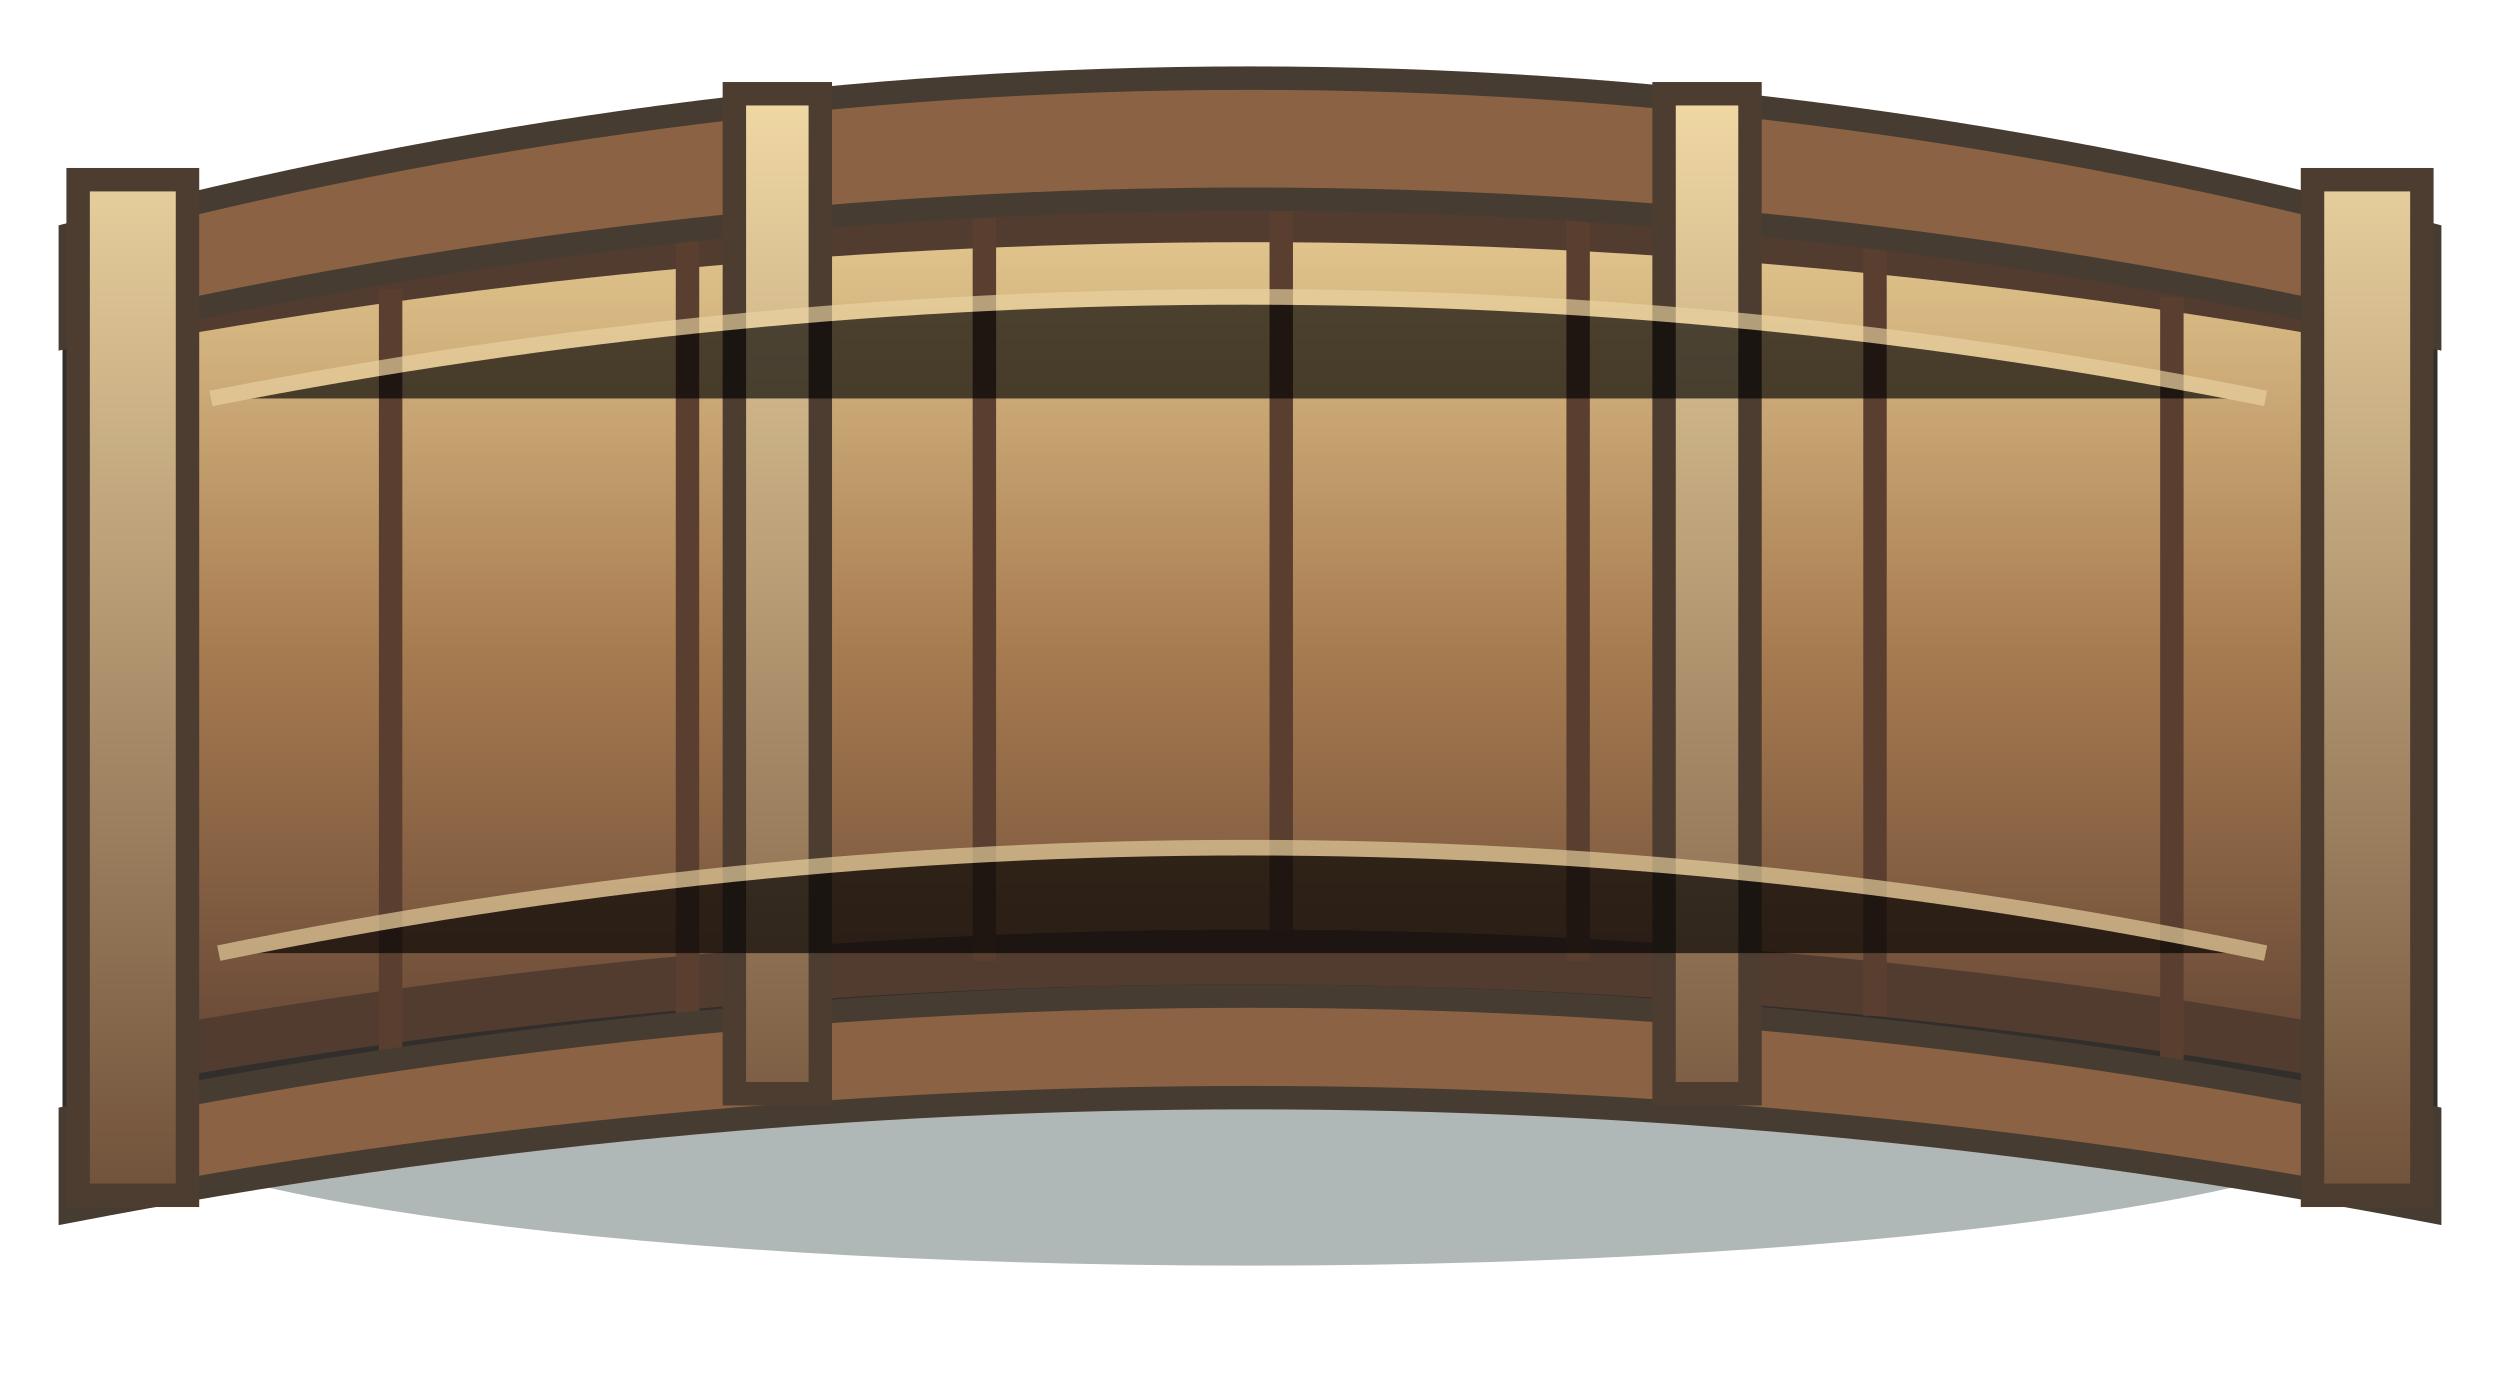
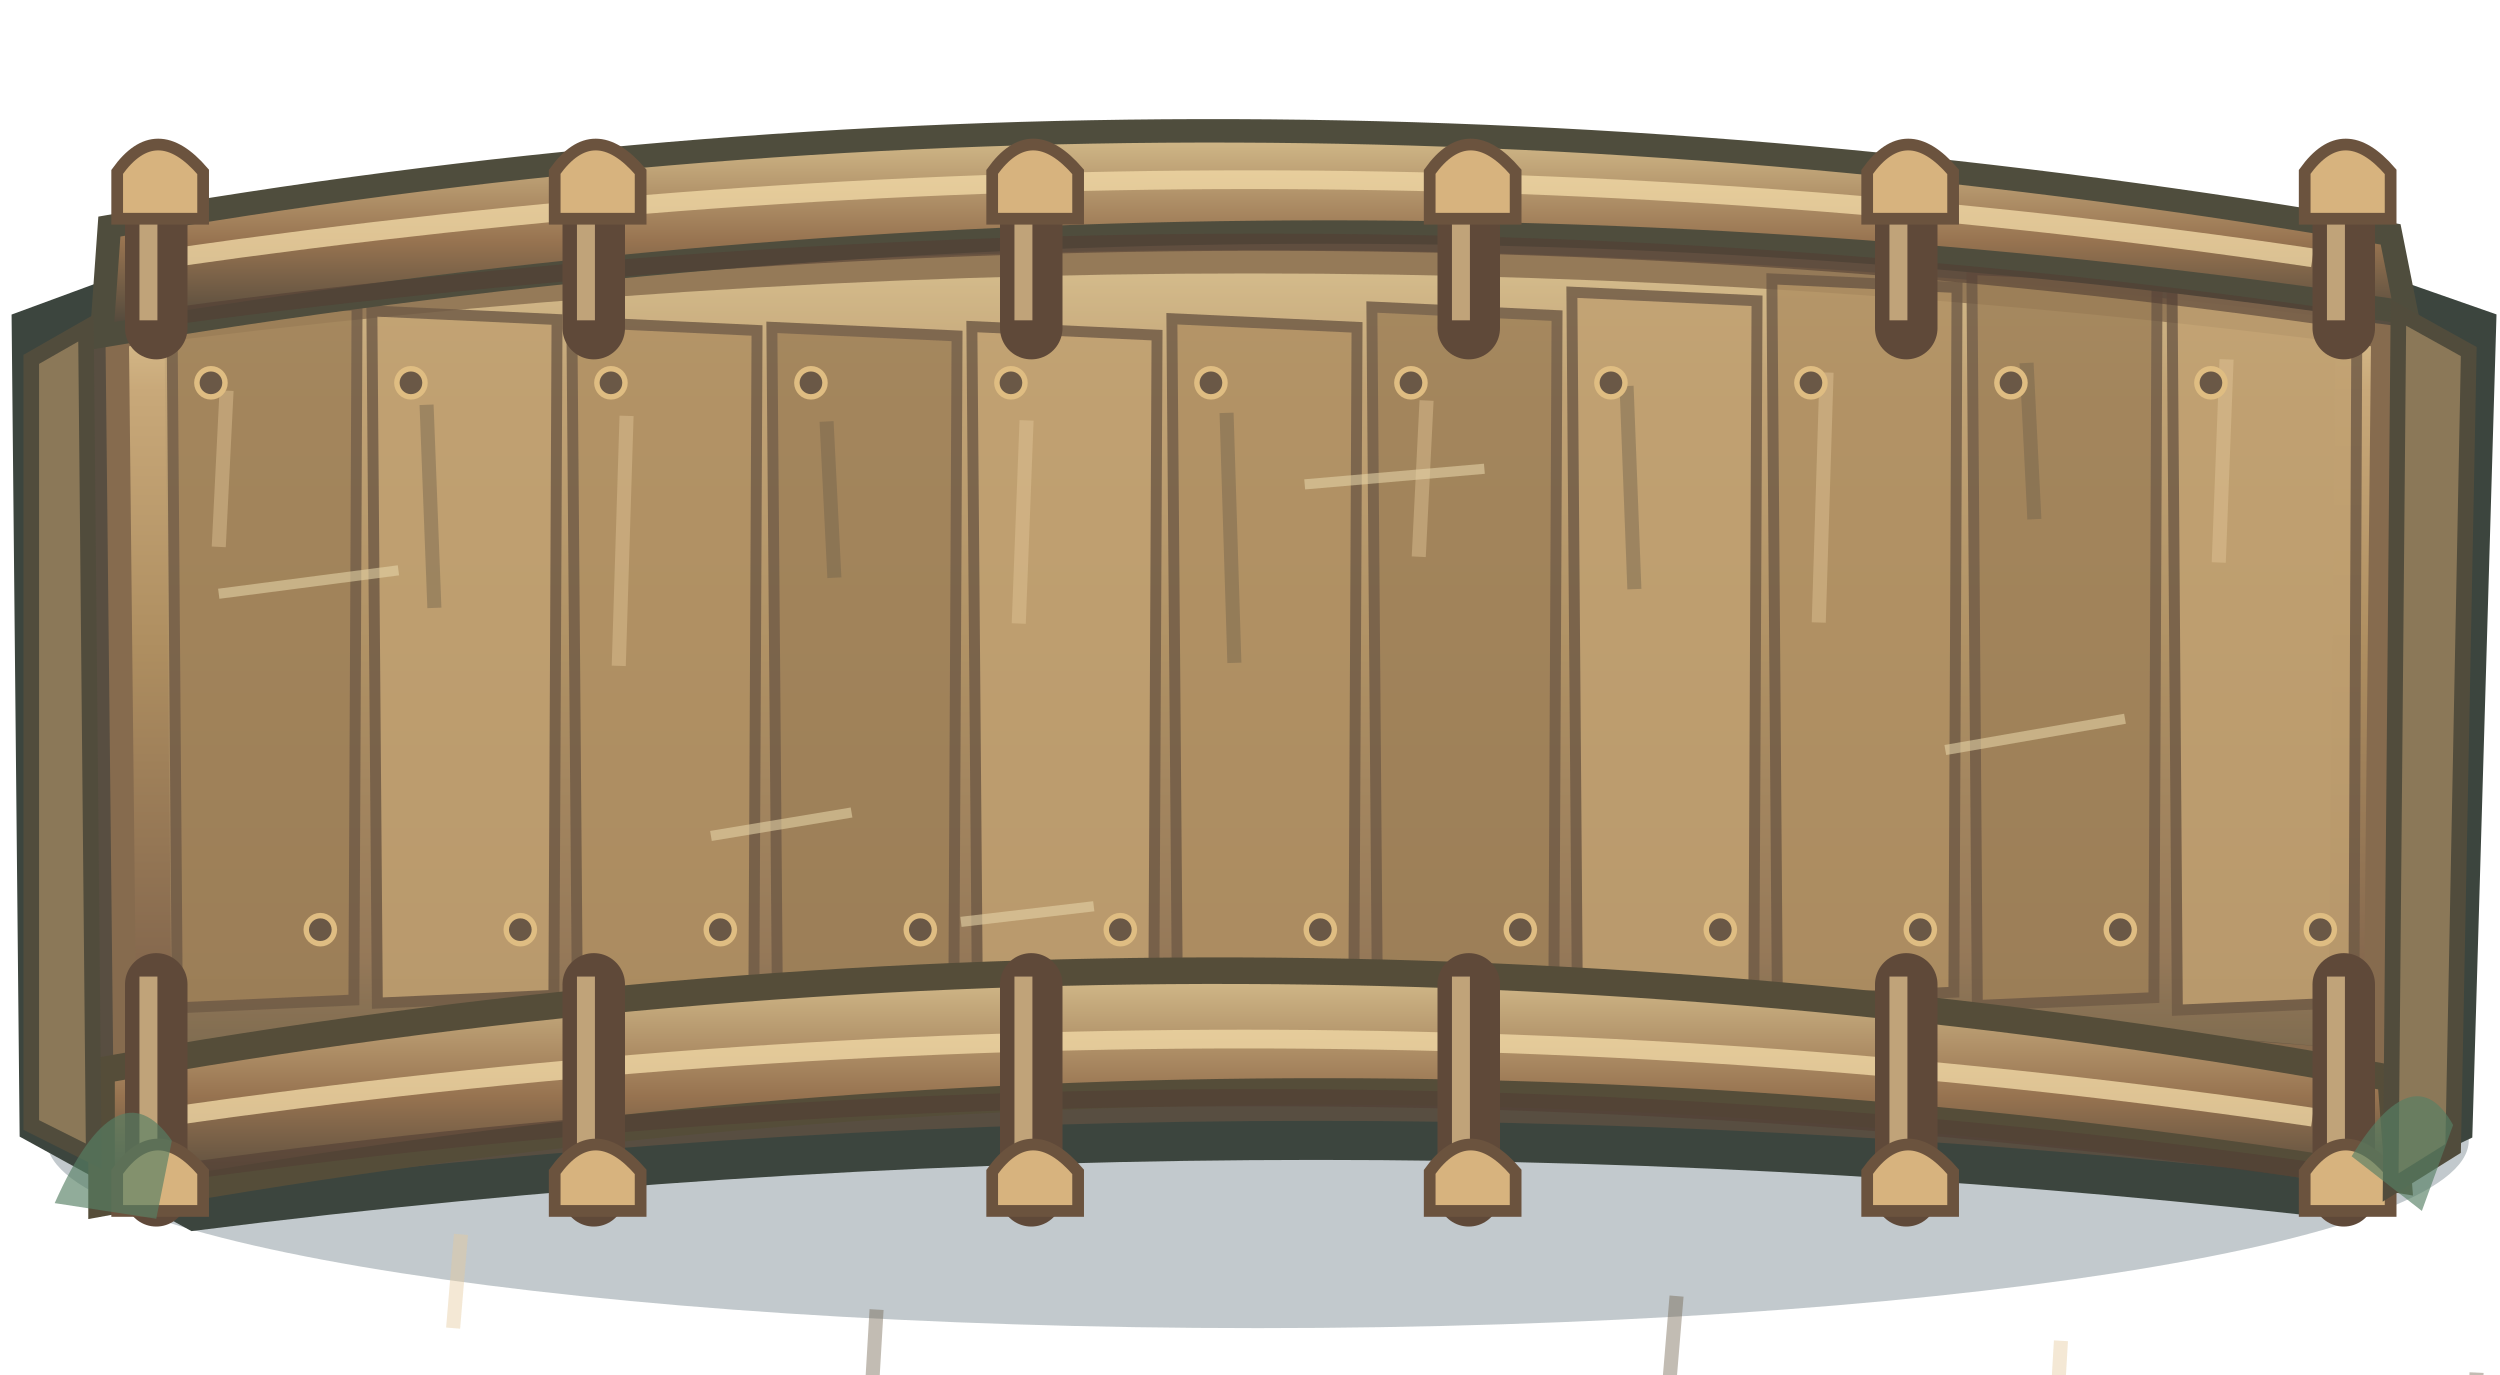
<svg xmlns="http://www.w3.org/2000/svg" width="320" height="176" viewBox="0 0 320 176">
  <defs>
-     <linearGradient id="plank" x2="0" y2="1">
-       <stop stop-color="#e0c48c" />
-       <stop offset=".52" stop-color="#a77b50" />
-       <stop offset="1" stop-color="#6b4b38" />
+     <linearGradient id="wood" x1="0" y1="0" x2="0" y2="1">
+       <stop stop-color="#e6cf9c" />
+       <stop offset=".16" stop-color="#c8a879" />
+       <stop offset=".48" stop-color="#ae8e60" />
+       <stop offset=".86" stop-color="#86694e" />
+       <stop offset="1" stop-color="#5e523f" />
    </linearGradient>
-     <linearGradient id="rail" x2="0" y2="1">
-       <stop stop-color="#f1d9a5" />
-       <stop offset="1" stop-color="#70513a" />
+     <linearGradient id="edge" x1="0" y1="0" x2="0" y2="1">
+       <stop stop-color="#d5bd8c" />
+       <stop offset=".54" stop-color="#977350" />
+       <stop offset="1" stop-color="#4a443a" />
    </linearGradient>
  </defs>
-   <ellipse cx="160" cy="140" rx="150" ry="22" fill="#1d3130" opacity=".35" />
-   <path d="M11 39Q159 5 309 39L309 143Q159 115 11 143Z" fill="#523c30" stroke="#312e2b" stroke-width="6" />
-   <path d="M17 44Q160 18 303 44L303 132Q160 106 17 132Z" fill="url(#plank)" />
-   <g stroke="#5a3f31" stroke-width="3">
-     <path d="M50 37V137M88 30V130M126 26V123M164 25V119M202 26V123M240 31V130M278 38V136" />
+   <ellipse cx="161" cy="146" rx="155" ry="24" fill="#142f3c" opacity=".26" />
+   <path d="M4 42L23 35Q160 15 297 35L317 42L314 144L295 153Q160 138 25 155L5 144Z" fill="#584e41" stroke="#3c453e" stroke-width="5" />
+   <path d="M15 43Q160 24 305 43L304 136Q159 124 16 137Z" fill="url(#wood)" stroke="#866b4e" stroke-width="3" />
+   <path d="M21 38Q160 19 299 38L298 134Q160 122 22 134Z" fill="#b3996e" opacity=".33" />
+   <g>
+     <path d="M22.0 38.0L45.7 39.1L45.3 128.0L22.7 129.0Z" fill="#9e8058" opacity=".84" stroke="#715b46" stroke-width="1.4" />
+     <path d="M47.6 39.8L71.3 40.9L70.9 127.4L48.3 128.4Z" fill="#c0a071" opacity=".84" stroke="#715b46" stroke-width="1.4" />
+     <path d="M73.2 41.2L96.9 42.3L96.5 126.8L73.9 127.8Z" fill="#af9062" opacity=".84" stroke="#715b46" stroke-width="1.4" />
+     <path d="M98.8 41.9L122.5 43.0L122.1 126.3L99.5 127.3Z" fill="#9e8058" opacity=".84" stroke="#715b46" stroke-width="1.4" />
+     <path d="M124.4 41.8L148.1 42.9L147.7 126.1L125.1 127.1Z" fill="#c0a071" opacity=".84" stroke="#715b46" stroke-width="1.4" />
+     <path d="M150.0 40.8L173.7 41.9L173.3 126.0L150.7 127.0Z" fill="#af9062" opacity=".84" stroke="#715b46" stroke-width="1.4" />
+     <path d="M175.6 39.3L199.3 40.4L198.9 126.2L176.3 127.2Z" fill="#9e8058" opacity=".84" stroke="#715b46" stroke-width="1.4" />
+     <path d="M201.2 37.4L224.9 38.5L224.5 126.5L201.9 127.5Z" fill="#c0a071" opacity=".84" stroke="#715b46" stroke-width="1.4" />
+     <path d="M226.8 35.7L250.5 36.8L250.1 127.0L227.5 128.0Z" fill="#af9062" opacity=".84" stroke="#715b46" stroke-width="1.4" />
+     <path d="M252.4 34.5L276.1 35.6L275.7 127.7L253.1 128.7Z" fill="#9e8058" opacity=".84" stroke="#715b46" stroke-width="1.4" />
+     <path d="M278.0 34.0L301.7 35.1L301.3 128.3L278.7 129.3Z" fill="#c0a071" opacity=".84" stroke="#715b46" stroke-width="1.4" />
  </g>
-   <g fill="#8b6344" stroke="#473c31" stroke-width="3">
-     <path d="M9 30Q160 -10 311 30L311 43Q160 8 9 43Z" />
-     <path d="M9 143Q160 112 311 143L311 155Q160 126 9 155Z" />
+   <g>
+     <path d="M29.0 50l-1 20m31.0 88l-1 12" fill="none" stroke="#e4c99a" stroke-width="1.8" opacity=".42" />
+     <path d="M54.6 51.812l1 26m56.6 89.812l-1 17" fill="none" stroke="#6e604a" stroke-width="1.8" opacity=".42" />
+     <path d="M80.2 53.23l-1 32m82.2 91.23l-1 22" fill="none" stroke="#e4c99a" stroke-width="1.8" opacity=".42" />
+     <path d="M105.8 53.948l1 20m107.8 91.948l-1 12" fill="none" stroke="#6e604a" stroke-width="1.8" opacity=".42" />
+     <path d="M131.4 53.81l-1 26m133.4 91.81l-1 17" fill="none" stroke="#e4c99a" stroke-width="1.8" opacity=".42" />
+     <path d="M157.0 52.846l1 32m159.0 90.846l-1 22" fill="none" stroke="#6e604a" stroke-width="1.8" opacity=".42" />
+     <path d="M182.6 51.264l-1 20m184.6 89.264l-1 12" fill="none" stroke="#e4c99a" stroke-width="1.8" opacity=".42" />
+     <path d="M208.2 49.409l1 26m210.2 87.409l-1 17" fill="none" stroke="#6e604a" stroke-width="1.8" opacity=".42" />
+     <path d="M233.8 47.681l-1 32m235.8 85.681l-1 22" fill="none" stroke="#e4c99a" stroke-width="1.8" opacity=".42" />
+     <path d="M259.4 46.456l1 20m261.4 84.456l-1 12" fill="none" stroke="#6e604a" stroke-width="1.8" opacity=".42" />
+     <path d="M285.0 46l-1 26m287.0 84l-1 17" fill="none" stroke="#e4c99a" stroke-width="1.8" opacity=".42" />
  </g>
-   <g fill="url(#rail)" stroke="#4d3d31" stroke-width="3">
-     <path d="M10 23h14v130H10zM296 23h14v130h-14zM94 12h11v128H94zM213 12h11v128h-11z" />
+   <g>
+     <circle cx="27.0" cy="49" r="1.8" fill="#6a5846" stroke="#dfbd82" stroke-width=".7" />
+     <circle cx="41.0" cy="119" r="1.8" fill="#6a5846" stroke="#dfbd82" stroke-width=".7" />
+     <circle cx="52.6" cy="49" r="1.8" fill="#6a5846" stroke="#dfbd82" stroke-width=".7" />
+     <circle cx="66.6" cy="119" r="1.8" fill="#6a5846" stroke="#dfbd82" stroke-width=".7" />
+     <circle cx="78.2" cy="49" r="1.8" fill="#6a5846" stroke="#dfbd82" stroke-width=".7" />
+     <circle cx="92.2" cy="119" r="1.8" fill="#6a5846" stroke="#dfbd82" stroke-width=".7" />
+     <circle cx="103.8" cy="49" r="1.8" fill="#6a5846" stroke="#dfbd82" stroke-width=".7" />
+     <circle cx="117.8" cy="119" r="1.8" fill="#6a5846" stroke="#dfbd82" stroke-width=".7" />
+     <circle cx="129.4" cy="49" r="1.8" fill="#6a5846" stroke="#dfbd82" stroke-width=".7" />
+     <circle cx="143.4" cy="119" r="1.8" fill="#6a5846" stroke="#dfbd82" stroke-width=".7" />
+     <circle cx="155.0" cy="49" r="1.8" fill="#6a5846" stroke="#dfbd82" stroke-width=".7" />
+     <circle cx="169.0" cy="119" r="1.8" fill="#6a5846" stroke="#dfbd82" stroke-width=".7" />
+     <circle cx="180.6" cy="49" r="1.8" fill="#6a5846" stroke="#dfbd82" stroke-width=".7" />
+     <circle cx="194.6" cy="119" r="1.8" fill="#6a5846" stroke="#dfbd82" stroke-width=".7" />
+     <circle cx="206.2" cy="49" r="1.8" fill="#6a5846" stroke="#dfbd82" stroke-width=".7" />
+     <circle cx="220.2" cy="119" r="1.8" fill="#6a5846" stroke="#dfbd82" stroke-width=".7" />
+     <circle cx="231.8" cy="49" r="1.8" fill="#6a5846" stroke="#dfbd82" stroke-width=".7" />
+     <circle cx="245.8" cy="119" r="1.8" fill="#6a5846" stroke="#dfbd82" stroke-width=".7" />
+     <circle cx="257.4" cy="49" r="1.8" fill="#6a5846" stroke="#dfbd82" stroke-width=".7" />
+     <circle cx="271.4" cy="119" r="1.8" fill="#6a5846" stroke="#dfbd82" stroke-width=".7" />
+     <circle cx="283.0" cy="49" r="1.8" fill="#6a5846" stroke="#dfbd82" stroke-width=".7" />
+     <circle cx="297.0" cy="119" r="1.8" fill="#6a5846" stroke="#dfbd82" stroke-width=".7" />
  </g>
-   <g stroke="#ead3a1" opacity=".65" stroke-width="2">
-     <path d="M27 51Q160 25 290 51M28 122Q160 95 290 122" />
+   <path d="M14 29Q156 4 306 30L308 40Q161 18 13 43Z" fill="url(#edge)" stroke="#4f4d3d" stroke-width="3" />
+   <path d="M13 137Q158 111 306 138L307 151Q161 127 13 154Z" fill="url(#edge)" stroke="#554d39" stroke-width="3.4" />
+   <path d="M22 33Q161 13 296 33M21 143Q160 123 296 143" fill="none" stroke="#f2daa6" stroke-width="2.4" opacity=".78" />
+   <path d="M18 41Q164 21 301 41M16 151Q162 130 304 151" fill="none" stroke="#513e33" stroke-width="2.2" opacity=".6" />
+   <g>
+     <path d="M20 24l0 18M20 126l0 27" stroke="#5f4939" stroke-width="8" stroke-linecap="round" />
+     <path d="M19 24l0 17M19 125l0 23" stroke="#d8b98a" stroke-width="2.3" opacity=".8" />
+     <path d="M15 22q5-7 11 0v6h-11Z" fill="#d7b37e" stroke="#6b533e" stroke-width="1.5" />
+     <path d="M15 150q5-7 11 0v5h-11Z" fill="#d7b37e" stroke="#6b533e" stroke-width="1.5" />
+     <path d="M76 24l0 18M76 126l0 27" stroke="#5f4939" stroke-width="8" stroke-linecap="round" />
+     <path d="M75 24l0 17M75 125l0 23" stroke="#d8b98a" stroke-width="2.3" opacity=".8" />
+     <path d="M71 22q5-7 11 0v6h-11Z" fill="#d7b37e" stroke="#6b533e" stroke-width="1.5" />
+     <path d="M71 150q5-7 11 0v5h-11Z" fill="#d7b37e" stroke="#6b533e" stroke-width="1.5" />
+     <path d="M132 24l0 18M132 126l0 27" stroke="#5f4939" stroke-width="8" stroke-linecap="round" />
+     <path d="M131 24l0 17M131 125l0 23" stroke="#d8b98a" stroke-width="2.3" opacity=".8" />
+     <path d="M127 22q5-7 11 0v6h-11Z" fill="#d7b37e" stroke="#6b533e" stroke-width="1.5" />
+     <path d="M127 150q5-7 11 0v5h-11Z" fill="#d7b37e" stroke="#6b533e" stroke-width="1.5" />
+     <path d="M188 24l0 18M188 126l0 27" stroke="#5f4939" stroke-width="8" stroke-linecap="round" />
+     <path d="M187 24l0 17M187 125l0 23" stroke="#d8b98a" stroke-width="2.3" opacity=".8" />
+     <path d="M183 22q5-7 11 0v6h-11Z" fill="#d7b37e" stroke="#6b533e" stroke-width="1.5" />
+     <path d="M183 150q5-7 11 0v5h-11Z" fill="#d7b37e" stroke="#6b533e" stroke-width="1.5" />
+     <path d="M244 24l0 18M244 126l0 27" stroke="#5f4939" stroke-width="8" stroke-linecap="round" />
+     <path d="M243 24l0 17M243 125l0 23" stroke="#d8b98a" stroke-width="2.3" opacity=".8" />
+     <path d="M239 22q5-7 11 0v6h-11Z" fill="#d7b37e" stroke="#6b533e" stroke-width="1.5" />
+     <path d="M239 150q5-7 11 0v5h-11Z" fill="#d7b37e" stroke="#6b533e" stroke-width="1.5" />
+     <path d="M300 24l0 18M300 126l0 27" stroke="#5f4939" stroke-width="8" stroke-linecap="round" />
+     <path d="M299 24l0 17M299 125l0 23" stroke="#d8b98a" stroke-width="2.3" opacity=".8" />
+     <path d="M295 22q5-7 11 0v6h-11Z" fill="#d7b37e" stroke="#6b533e" stroke-width="1.5" />
+     <path d="M295 150q5-7 11 0v5h-11Z" fill="#d7b37e" stroke="#6b533e" stroke-width="1.5" />
+   </g>
+   <path d="M4 46l7-4 1 106-8-4ZM307 40l9 5-2 102-8 5Z" fill="#8b7858" stroke="#514c3c" stroke-width="2" />
+   <g stroke="#e6d5a8" stroke-width="1.3" opacity=".57">
+     <path d="M28 76l23-3M91 107l18-3M167 62l23-2M249 96l23-4M123 118l17-2" />
+   </g>
+   <g fill="#567f64" opacity=".65">
+     <path d="M7 154q8-18 15-8l-2 10ZM301 148q8-13 13-4l-4 11Z" />
  </g>
</svg>
